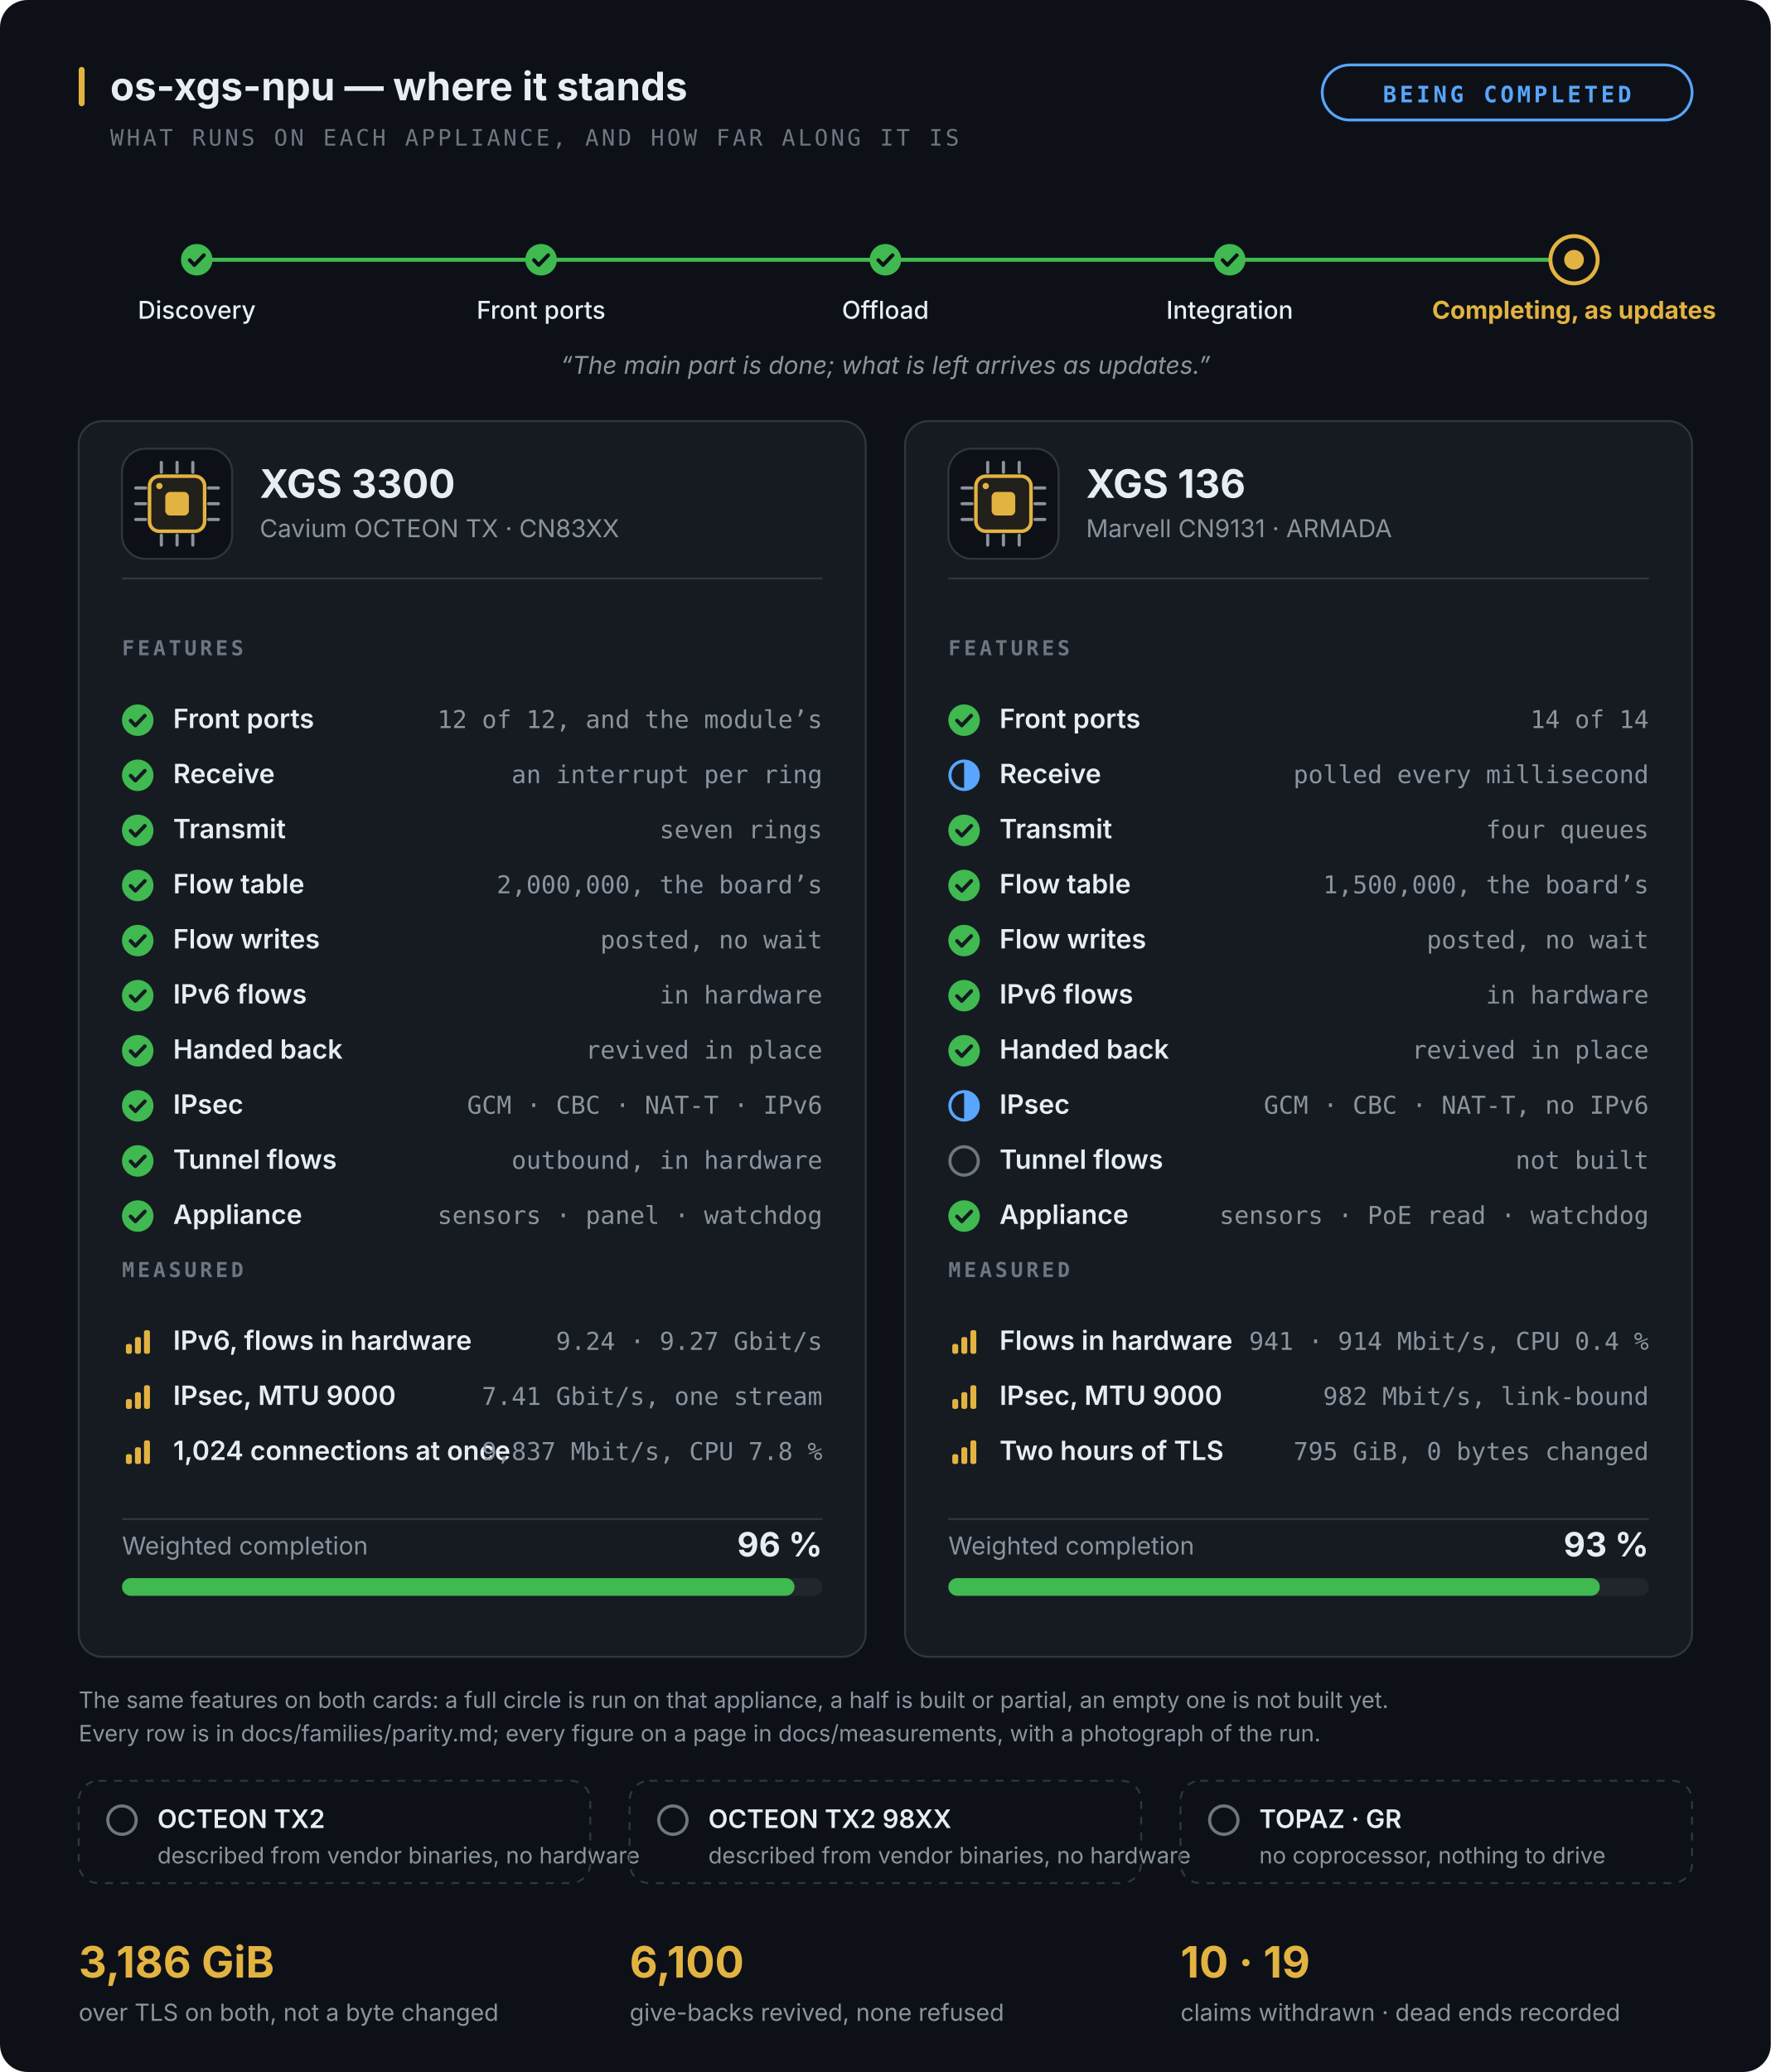
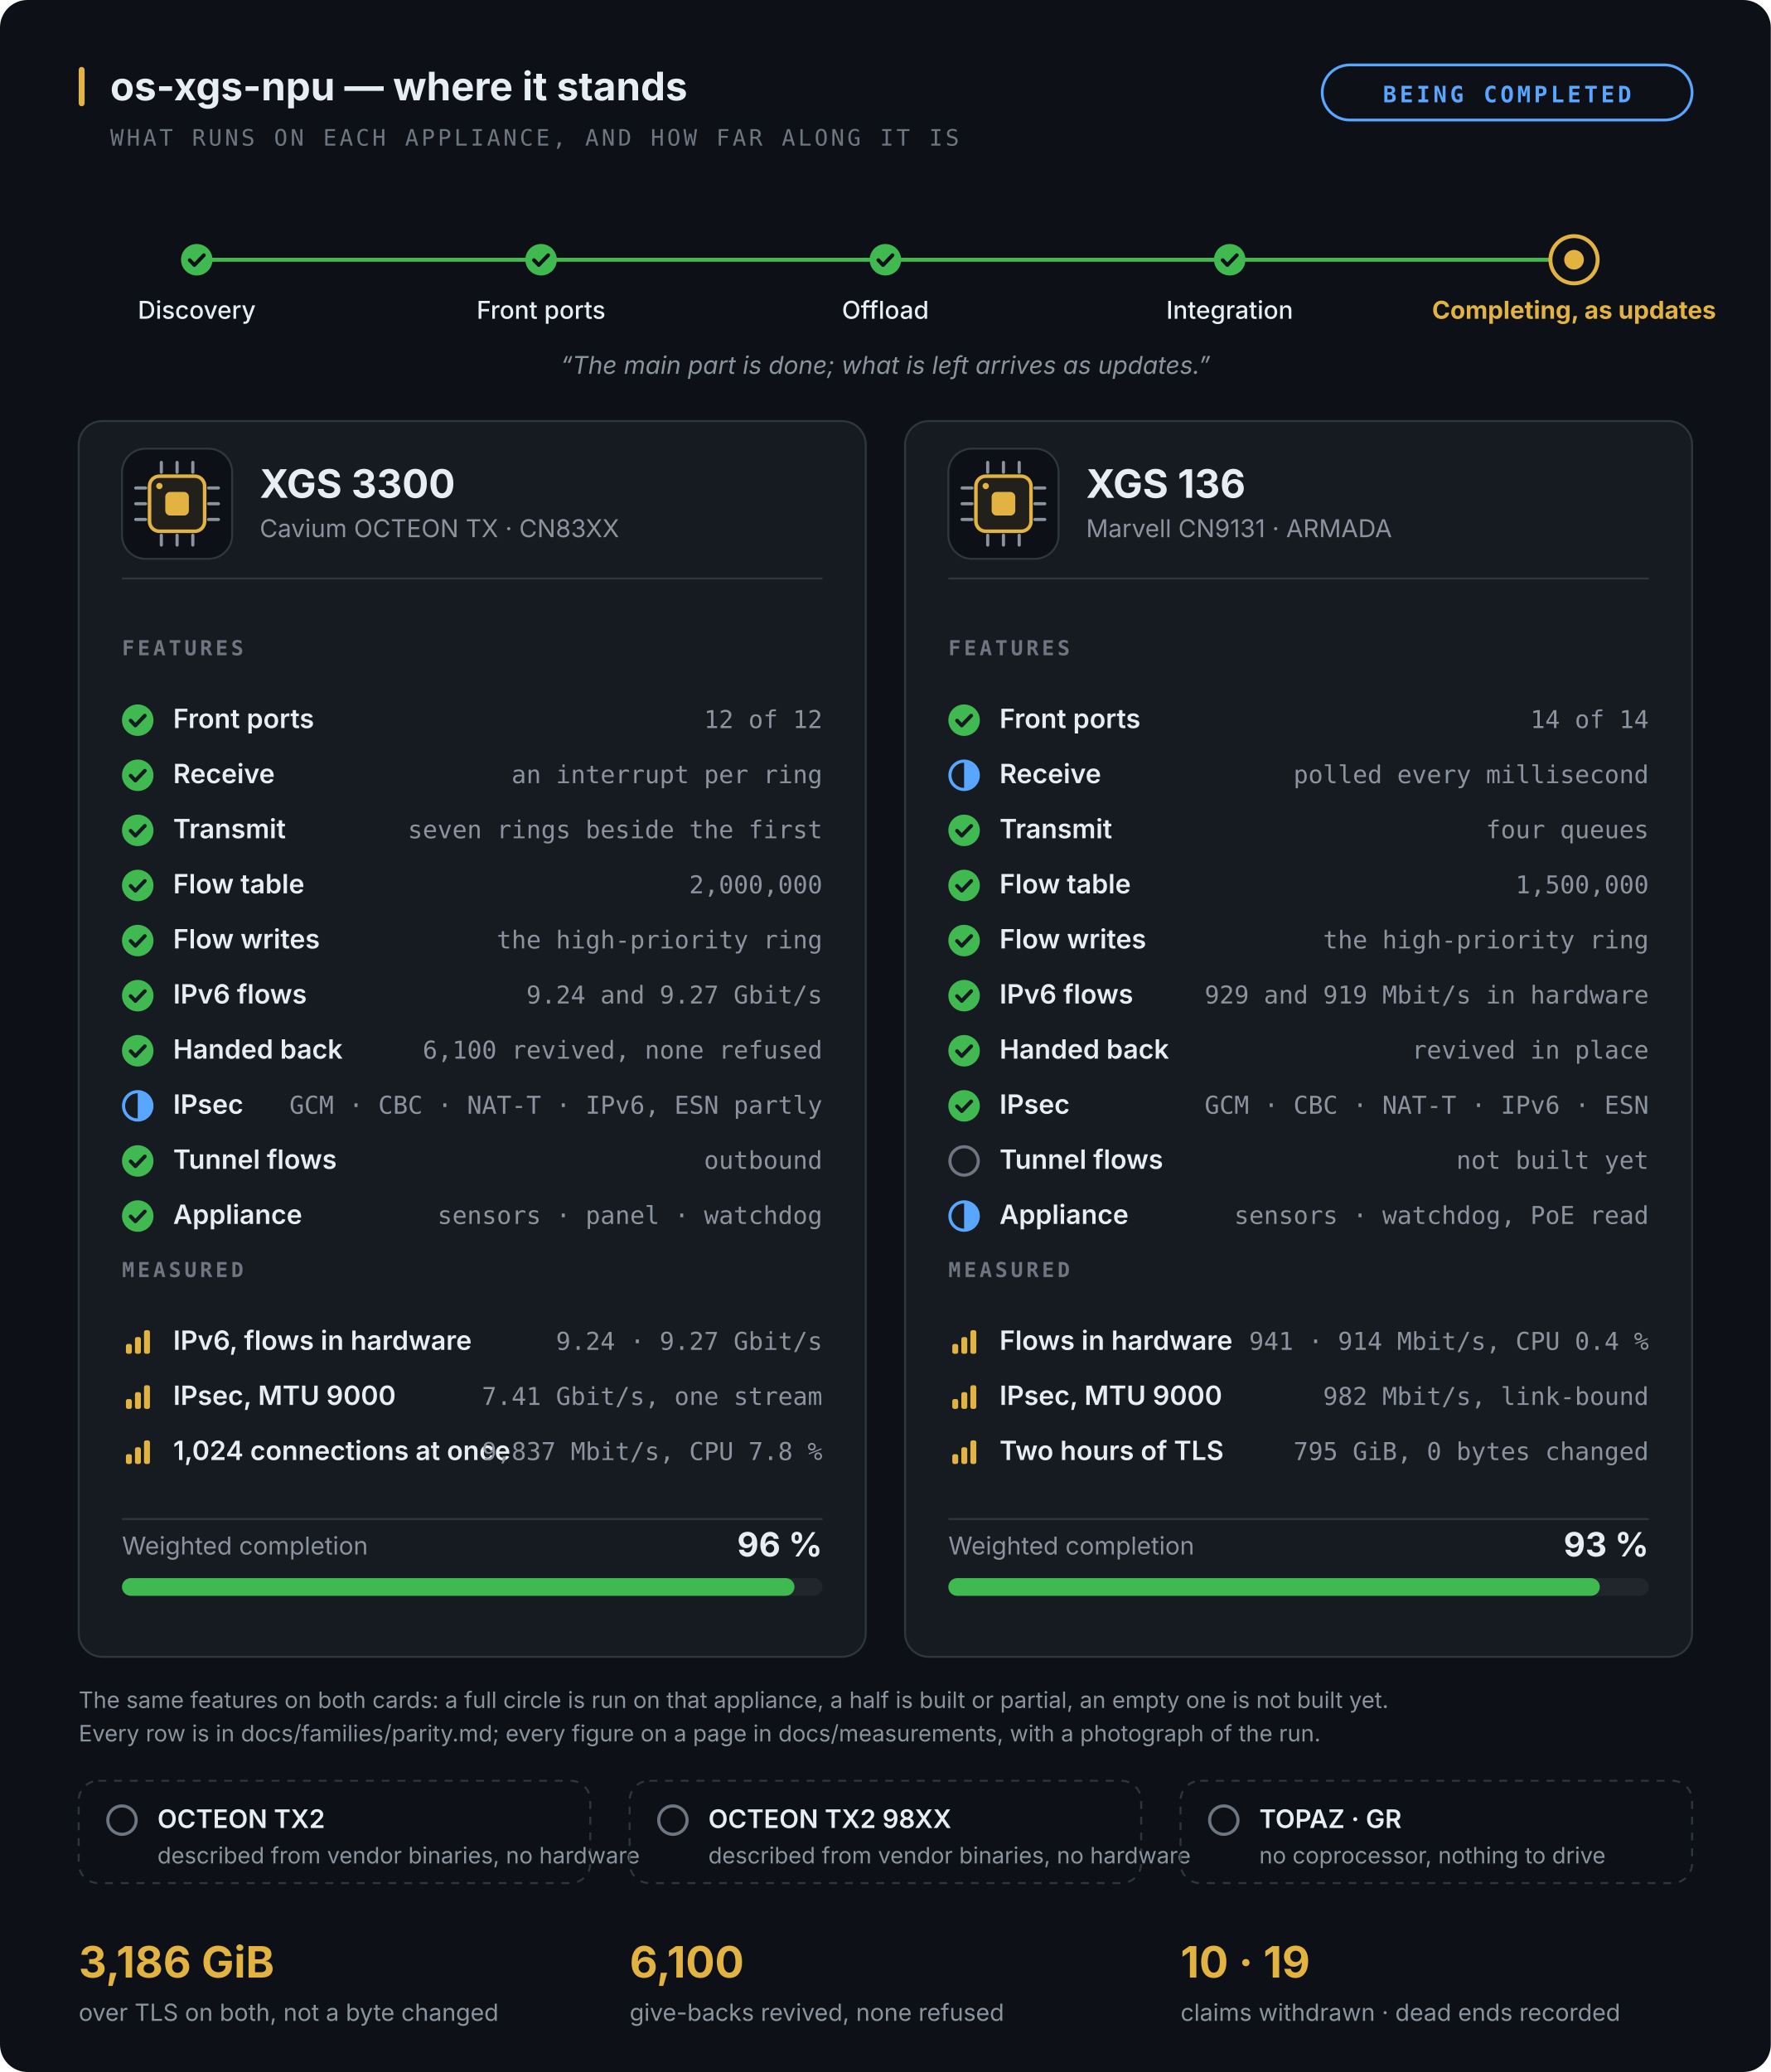
- <svg xmlns="http://www.w3.org/2000/svg" viewBox="0 0 900 1053" width="900" height="1053" role="img" aria-label="os-xgs-npu status. Stage: discovery, front ports, offload and integration done, the work-in-progress notice lifted; what is left being completed as updates. XGS 3300, Cavium OCTEON TX and CN83XX: Front ports: 12 of 12, and the module's; Receive: an interrupt per ring; Transmit: seven rings; Flow table: 2,000,000, the board's; Flow writes: posted, no wait; IPv6 flows: in hardware; Handed back: revived in place; IPsec: GCM and CBC and NAT-T and IPv6; Tunnel flows: outbound, in hardware; Appliance: sensors and panel and watchdog; IPv6, flows in hardware: 9.24 and 9.27 Gbit/s; IPsec, MTU 9000: 7.41 Gbit/s, one stream; 1,024 connections at once: 9,837 Mbit/s, CPU 7.8 %; weighted completion 96 per cent. XGS 136, Marvell CN9131 and ARMADA: Front ports: 14 of 14; Receive: polled every millisecond; Transmit: four queues; Flow table: 1,500,000, the board's; Flow writes: posted, no wait; IPv6 flows: in hardware; Handed back: revived in place; IPsec: GCM and CBC and NAT-T, no IPv6; Tunnel flows: not built; Appliance: sensors and PoE read and watchdog; Flows in hardware: 941 and 914 Mbit/s, CPU 0.4 %; IPsec, MTU 9000: 982 Mbit/s, link-bound; Two hours of TLS: 795 GiB, 0 bytes changed; weighted completion 93 per cent. OCTEON TX2 and TX2 98XX described only; TOPAZ and GR have no coprocessor. 3,186 GiB over TLS on both, not a byte changed; 6,100 give-backs revived, none refused; 10 and 19 claims withdrawn and dead ends recorded.">
+ <svg xmlns="http://www.w3.org/2000/svg" viewBox="0 0 900 1053" width="900" height="1053" role="img" aria-label="os-xgs-npu status. Stage: discovery, front ports, offload and integration done, the work-in-progress notice lifted; what is left being completed as updates. XGS 3300, Cavium OCTEON TX and CN83XX: Front ports: 12 of 12; Receive: an interrupt per ring; Transmit: seven rings beside the first; Flow table: 2,000,000; Flow writes: the high-priority ring; IPv6 flows: 9.24 and 9.27 Gbit/s; Handed back: 6,100 revived, none refused; IPsec: GCM and CBC and NAT-T and IPv6, ESN partly; Tunnel flows: outbound; Appliance: sensors and panel and watchdog; IPv6, flows in hardware: 9.24 and 9.27 Gbit/s; IPsec, MTU 9000: 7.41 Gbit/s, one stream; 1,024 connections at once: 9,837 Mbit/s, CPU 7.8 %; weighted completion 96 per cent. XGS 136, Marvell CN9131 and ARMADA: Front ports: 14 of 14; Receive: polled every millisecond; Transmit: four queues; Flow table: 1,500,000; Flow writes: the high-priority ring; IPv6 flows: 929 and 919 Mbit/s in hardware; Handed back: revived in place; IPsec: GCM and CBC and NAT-T and IPv6 and ESN; Tunnel flows: not built yet; Appliance: sensors and watchdog, PoE read; Flows in hardware: 941 and 914 Mbit/s, CPU 0.4 %; IPsec, MTU 9000: 982 Mbit/s, link-bound; Two hours of TLS: 795 GiB, 0 bytes changed; weighted completion 93 per cent. OCTEON TX2 and TX2 98XX described only; TOPAZ and GR have no coprocessor. 3,186 GiB over TLS on both, not a byte changed; 6,100 give-backs revived, none refused; 10 and 19 claims withdrawn and dead ends recorded.">
  <rect width="900" height="1053" rx="14" fill="#0D1117" />
  <rect x="40" y="34" width="3" height="20" rx="1.5" fill="#E3B341" />
  <text x="56" y="51" font-family="ui-sans-serif,-apple-system,Segoe UI,Inter,Helvetica,Arial,sans-serif" font-size="20" font-weight="700" fill="#E6EDF3" text-anchor="start">os-xgs-npu — where it stands</text>
  <text x="56" y="74" font-family="ui-monospace,SFMono-Regular,Menlo,Consolas,monospace" font-size="11.5" font-weight="400" fill="#6E7681" text-anchor="start" letter-spacing="1.4">WHAT RUNS ON EACH APPLIANCE, AND HOW FAR ALONG IT IS</text>
  <rect x="672" y="33" width="188" height="28" rx="14" fill="none" stroke="#58A6FF" stroke-width="1.4" />
  <text x="766" y="52" font-family="ui-monospace,SFMono-Regular,Menlo,Consolas,monospace" font-size="11.5" font-weight="700" fill="#58A6FF" text-anchor="middle" letter-spacing="1.6">BEING COMPLETED</text>
  <line x1="100" y1="132" x2="800" y2="132" stroke="#30363D" stroke-width="2" />
  <line x1="100" y1="132" x2="800" y2="132" stroke="#3FB950" stroke-width="2" />
  <circle cx="100" cy="132" r="8" fill="#3FB950" />
  <path d="M96.4 132.2 l2.4 2.5 l4.8 -5" fill="none" stroke="#0D1117" stroke-width="1.9" stroke-linecap="round" stroke-linejoin="round" />
  <text x="100" y="162" font-family="ui-sans-serif,-apple-system,Segoe UI,Inter,Helvetica,Arial,sans-serif" font-size="12.5" font-weight="500" fill="#E6EDF3" text-anchor="middle">Discovery</text>
  <circle cx="275" cy="132" r="8" fill="#3FB950" />
  <path d="M271.4 132.2 l2.4 2.5 l4.8 -5" fill="none" stroke="#0D1117" stroke-width="1.9" stroke-linecap="round" stroke-linejoin="round" />
  <text x="275" y="162" font-family="ui-sans-serif,-apple-system,Segoe UI,Inter,Helvetica,Arial,sans-serif" font-size="12.5" font-weight="500" fill="#E6EDF3" text-anchor="middle">Front ports</text>
  <circle cx="450" cy="132" r="8" fill="#3FB950" />
  <path d="M446.4 132.2 l2.4 2.5 l4.8 -5" fill="none" stroke="#0D1117" stroke-width="1.9" stroke-linecap="round" stroke-linejoin="round" />
  <text x="450" y="162" font-family="ui-sans-serif,-apple-system,Segoe UI,Inter,Helvetica,Arial,sans-serif" font-size="12.5" font-weight="500" fill="#E6EDF3" text-anchor="middle">Offload</text>
  <circle cx="625" cy="132" r="8" fill="#3FB950" />
  <path d="M621.4 132.2 l2.4 2.5 l4.8 -5" fill="none" stroke="#0D1117" stroke-width="1.9" stroke-linecap="round" stroke-linejoin="round" />
  <text x="625" y="162" font-family="ui-sans-serif,-apple-system,Segoe UI,Inter,Helvetica,Arial,sans-serif" font-size="12.5" font-weight="500" fill="#E6EDF3" text-anchor="middle">Integration</text>
  <circle cx="800" cy="132" r="12" fill="#0D1117" stroke="#E3B341" stroke-width="2" />
  <circle cx="800" cy="132" r="5" fill="#E3B341" />
  <text x="800" y="162" font-family="ui-sans-serif,-apple-system,Segoe UI,Inter,Helvetica,Arial,sans-serif" font-size="12.5" font-weight="700" fill="#E3B341" text-anchor="middle">Completing, as updates</text>
  <text x="450.0" y="190" font-family="ui-sans-serif,-apple-system,Segoe UI,Inter,Helvetica,Arial,sans-serif" font-size="12.5" font-weight="400" fill="#8B949E" text-anchor="middle" font-style="italic">“The main part is done; what is left arrives as updates.”</text>
  <rect x="40" y="214" width="400" height="628" rx="12" fill="#161B22" stroke="#30363D" />
  <rect x="62" y="228" width="56" height="56" rx="12" fill="#0D1117" stroke="#30363D" />
  <path d="M82.0 240.0 v-5 M82.0 272.0 v5 M74.0 248.0 h-5 M106.0 248.0 h5" stroke="#8B949E" stroke-width="1.6" stroke-linecap="round" fill="none" />
  <path d="M90.0 240.0 v-5 M90.0 272.0 v5 M74.0 256.0 h-5 M106.0 256.0 h5" stroke="#8B949E" stroke-width="1.6" stroke-linecap="round" fill="none" />
  <path d="M98.0 240.0 v-5 M98.0 272.0 v5 M74.0 264.0 h-5 M106.0 264.0 h5" stroke="#8B949E" stroke-width="1.6" stroke-linecap="round" fill="none" />
  <rect x="76.0" y="242.0" width="28" height="28" rx="5" fill="#E3B341" fill-opacity="0.10" stroke="#E3B341" stroke-width="1.8" />
  <rect x="84.0" y="250.0" width="12" height="12" rx="2.5" fill="#E3B341" />
  <circle cx="81.0" cy="247.0" r="1.6" fill="#E3B341" />
  <text x="132" y="253" font-family="ui-sans-serif,-apple-system,Segoe UI,Inter,Helvetica,Arial,sans-serif" font-size="20" font-weight="700" fill="#E6EDF3" text-anchor="start">XGS 3300</text>
  <text x="132" y="273" font-family="ui-sans-serif,-apple-system,Segoe UI,Inter,Helvetica,Arial,sans-serif" font-size="12.5" font-weight="400" fill="#8B949E" text-anchor="start">Cavium OCTEON TX · CN83XX</text>
  <line x1="62" y1="294" x2="418" y2="294" stroke="#30363D" />
  <text x="62" y="333" font-family="ui-monospace,SFMono-Regular,Menlo,Consolas,monospace" font-size="10.5" font-weight="700" fill="#6E7681" text-anchor="start" letter-spacing="1.6">FEATURES</text>
  <circle cx="70" cy="366" r="8" fill="#3FB950" />
  <path d="M66.4 366.2 l2.4 2.5 l4.8 -5" fill="none" stroke="#161B22" stroke-width="1.9" stroke-linecap="round" stroke-linejoin="round" />
  <text x="88" y="370" font-family="ui-sans-serif,-apple-system,Segoe UI,Inter,Helvetica,Arial,sans-serif" font-size="13.5" font-weight="600" fill="#E6EDF3" text-anchor="start">Front ports</text>
-   <text x="418" y="370" font-family="ui-monospace,SFMono-Regular,Menlo,Consolas,monospace" font-size="12.5" font-weight="400" fill="#8B949E" text-anchor="end">12 of 12, and the module’s</text>
+   <text x="418" y="370" font-family="ui-monospace,SFMono-Regular,Menlo,Consolas,monospace" font-size="12.5" font-weight="400" fill="#8B949E" text-anchor="end">12 of 12</text>
  <circle cx="70" cy="394" r="8" fill="#3FB950" />
  <path d="M66.4 394.2 l2.4 2.5 l4.8 -5" fill="none" stroke="#161B22" stroke-width="1.9" stroke-linecap="round" stroke-linejoin="round" />
  <text x="88" y="398" font-family="ui-sans-serif,-apple-system,Segoe UI,Inter,Helvetica,Arial,sans-serif" font-size="13.5" font-weight="600" fill="#E6EDF3" text-anchor="start">Receive</text>
  <text x="418" y="398" font-family="ui-monospace,SFMono-Regular,Menlo,Consolas,monospace" font-size="12.5" font-weight="400" fill="#8B949E" text-anchor="end">an interrupt per ring</text>
  <circle cx="70" cy="422" r="8" fill="#3FB950" />
  <path d="M66.4 422.2 l2.4 2.5 l4.8 -5" fill="none" stroke="#161B22" stroke-width="1.9" stroke-linecap="round" stroke-linejoin="round" />
  <text x="88" y="426" font-family="ui-sans-serif,-apple-system,Segoe UI,Inter,Helvetica,Arial,sans-serif" font-size="13.5" font-weight="600" fill="#E6EDF3" text-anchor="start">Transmit</text>
-   <text x="418" y="426" font-family="ui-monospace,SFMono-Regular,Menlo,Consolas,monospace" font-size="12.5" font-weight="400" fill="#8B949E" text-anchor="end">seven rings</text>
+   <text x="418" y="426" font-family="ui-monospace,SFMono-Regular,Menlo,Consolas,monospace" font-size="12.5" font-weight="400" fill="#8B949E" text-anchor="end">seven rings beside the first</text>
  <circle cx="70" cy="450" r="8" fill="#3FB950" />
  <path d="M66.4 450.2 l2.4 2.5 l4.8 -5" fill="none" stroke="#161B22" stroke-width="1.9" stroke-linecap="round" stroke-linejoin="round" />
  <text x="88" y="454" font-family="ui-sans-serif,-apple-system,Segoe UI,Inter,Helvetica,Arial,sans-serif" font-size="13.5" font-weight="600" fill="#E6EDF3" text-anchor="start">Flow table</text>
-   <text x="418" y="454" font-family="ui-monospace,SFMono-Regular,Menlo,Consolas,monospace" font-size="12.5" font-weight="400" fill="#8B949E" text-anchor="end">2,000,000, the board’s</text>
+   <text x="418" y="454" font-family="ui-monospace,SFMono-Regular,Menlo,Consolas,monospace" font-size="12.5" font-weight="400" fill="#8B949E" text-anchor="end">2,000,000</text>
  <circle cx="70" cy="478" r="8" fill="#3FB950" />
  <path d="M66.4 478.2 l2.4 2.5 l4.8 -5" fill="none" stroke="#161B22" stroke-width="1.9" stroke-linecap="round" stroke-linejoin="round" />
  <text x="88" y="482" font-family="ui-sans-serif,-apple-system,Segoe UI,Inter,Helvetica,Arial,sans-serif" font-size="13.5" font-weight="600" fill="#E6EDF3" text-anchor="start">Flow writes</text>
-   <text x="418" y="482" font-family="ui-monospace,SFMono-Regular,Menlo,Consolas,monospace" font-size="12.5" font-weight="400" fill="#8B949E" text-anchor="end">posted, no wait</text>
+   <text x="418" y="482" font-family="ui-monospace,SFMono-Regular,Menlo,Consolas,monospace" font-size="12.5" font-weight="400" fill="#8B949E" text-anchor="end">the high-priority ring</text>
  <circle cx="70" cy="506" r="8" fill="#3FB950" />
  <path d="M66.4 506.2 l2.4 2.5 l4.8 -5" fill="none" stroke="#161B22" stroke-width="1.9" stroke-linecap="round" stroke-linejoin="round" />
  <text x="88" y="510" font-family="ui-sans-serif,-apple-system,Segoe UI,Inter,Helvetica,Arial,sans-serif" font-size="13.5" font-weight="600" fill="#E6EDF3" text-anchor="start">IPv6 flows</text>
-   <text x="418" y="510" font-family="ui-monospace,SFMono-Regular,Menlo,Consolas,monospace" font-size="12.5" font-weight="400" fill="#8B949E" text-anchor="end">in hardware</text>
+   <text x="418" y="510" font-family="ui-monospace,SFMono-Regular,Menlo,Consolas,monospace" font-size="12.5" font-weight="400" fill="#8B949E" text-anchor="end">9.24 and 9.27 Gbit/s</text>
  <circle cx="70" cy="534" r="8" fill="#3FB950" />
  <path d="M66.4 534.2 l2.4 2.5 l4.8 -5" fill="none" stroke="#161B22" stroke-width="1.9" stroke-linecap="round" stroke-linejoin="round" />
  <text x="88" y="538" font-family="ui-sans-serif,-apple-system,Segoe UI,Inter,Helvetica,Arial,sans-serif" font-size="13.5" font-weight="600" fill="#E6EDF3" text-anchor="start">Handed back</text>
-   <text x="418" y="538" font-family="ui-monospace,SFMono-Regular,Menlo,Consolas,monospace" font-size="12.5" font-weight="400" fill="#8B949E" text-anchor="end">revived in place</text>
-   <circle cx="70" cy="562" r="8" fill="#3FB950" />
-   <path d="M66.4 562.2 l2.4 2.5 l4.8 -5" fill="none" stroke="#161B22" stroke-width="1.9" stroke-linecap="round" stroke-linejoin="round" />
+   <text x="418" y="538" font-family="ui-monospace,SFMono-Regular,Menlo,Consolas,monospace" font-size="12.5" font-weight="400" fill="#8B949E" text-anchor="end">6,100 revived, none refused</text>
+   <circle cx="70" cy="562" r="7.2" fill="none" stroke="#58A6FF" stroke-width="1.6" />
+   <path d="M70 554.8 A7.2 7.2 0 0 1 70 569.2 Z" fill="#58A6FF" />
  <text x="88" y="566" font-family="ui-sans-serif,-apple-system,Segoe UI,Inter,Helvetica,Arial,sans-serif" font-size="13.5" font-weight="600" fill="#E6EDF3" text-anchor="start">IPsec</text>
-   <text x="418" y="566" font-family="ui-monospace,SFMono-Regular,Menlo,Consolas,monospace" font-size="12.5" font-weight="400" fill="#8B949E" text-anchor="end">GCM · CBC · NAT-T · IPv6</text>
+   <text x="418" y="566" font-family="ui-monospace,SFMono-Regular,Menlo,Consolas,monospace" font-size="12.5" font-weight="400" fill="#8B949E" text-anchor="end">GCM · CBC · NAT-T · IPv6, ESN partly</text>
  <circle cx="70" cy="590" r="8" fill="#3FB950" />
  <path d="M66.4 590.2 l2.4 2.5 l4.8 -5" fill="none" stroke="#161B22" stroke-width="1.9" stroke-linecap="round" stroke-linejoin="round" />
  <text x="88" y="594" font-family="ui-sans-serif,-apple-system,Segoe UI,Inter,Helvetica,Arial,sans-serif" font-size="13.5" font-weight="600" fill="#E6EDF3" text-anchor="start">Tunnel flows</text>
-   <text x="418" y="594" font-family="ui-monospace,SFMono-Regular,Menlo,Consolas,monospace" font-size="12.5" font-weight="400" fill="#8B949E" text-anchor="end">outbound, in hardware</text>
+   <text x="418" y="594" font-family="ui-monospace,SFMono-Regular,Menlo,Consolas,monospace" font-size="12.5" font-weight="400" fill="#8B949E" text-anchor="end">outbound</text>
  <circle cx="70" cy="618" r="8" fill="#3FB950" />
  <path d="M66.4 618.2 l2.4 2.5 l4.8 -5" fill="none" stroke="#161B22" stroke-width="1.9" stroke-linecap="round" stroke-linejoin="round" />
  <text x="88" y="622" font-family="ui-sans-serif,-apple-system,Segoe UI,Inter,Helvetica,Arial,sans-serif" font-size="13.5" font-weight="600" fill="#E6EDF3" text-anchor="start">Appliance</text>
  <text x="418" y="622" font-family="ui-monospace,SFMono-Regular,Menlo,Consolas,monospace" font-size="12.5" font-weight="400" fill="#8B949E" text-anchor="end">sensors · panel · watchdog</text>
  <text x="62" y="649" font-family="ui-monospace,SFMono-Regular,Menlo,Consolas,monospace" font-size="10.5" font-weight="700" fill="#6E7681" text-anchor="start" letter-spacing="1.6">MEASURED</text>
  <rect x="64.0" y="683" width="3" height="5" rx="1" fill="#E3B341" />
  <rect x="68.6" y="679.5" width="3" height="8.5" rx="1" fill="#E3B341" />
  <rect x="73.2" y="676" width="3" height="12" rx="1" fill="#E3B341" />
  <text x="88" y="686" font-family="ui-sans-serif,-apple-system,Segoe UI,Inter,Helvetica,Arial,sans-serif" font-size="13.5" font-weight="600" fill="#E6EDF3" text-anchor="start">IPv6, flows in hardware</text>
  <text x="418" y="686" font-family="ui-monospace,SFMono-Regular,Menlo,Consolas,monospace" font-size="12.5" font-weight="400" fill="#8B949E" text-anchor="end">9.24 · 9.27 Gbit/s</text>
  <rect x="64.0" y="711" width="3" height="5" rx="1" fill="#E3B341" />
  <rect x="68.6" y="707.5" width="3" height="8.5" rx="1" fill="#E3B341" />
  <rect x="73.2" y="704" width="3" height="12" rx="1" fill="#E3B341" />
  <text x="88" y="714" font-family="ui-sans-serif,-apple-system,Segoe UI,Inter,Helvetica,Arial,sans-serif" font-size="13.5" font-weight="600" fill="#E6EDF3" text-anchor="start">IPsec, MTU 9000</text>
  <text x="418" y="714" font-family="ui-monospace,SFMono-Regular,Menlo,Consolas,monospace" font-size="12.5" font-weight="400" fill="#8B949E" text-anchor="end">7.41 Gbit/s, one stream</text>
  <rect x="64.0" y="739" width="3" height="5" rx="1" fill="#E3B341" />
  <rect x="68.6" y="735.5" width="3" height="8.5" rx="1" fill="#E3B341" />
  <rect x="73.2" y="732" width="3" height="12" rx="1" fill="#E3B341" />
  <text x="88" y="742" font-family="ui-sans-serif,-apple-system,Segoe UI,Inter,Helvetica,Arial,sans-serif" font-size="13.5" font-weight="600" fill="#E6EDF3" text-anchor="start">1,024 connections at once</text>
  <text x="418" y="742" font-family="ui-monospace,SFMono-Regular,Menlo,Consolas,monospace" font-size="12.5" font-weight="400" fill="#8B949E" text-anchor="end">9,837 Mbit/s, CPU 7.8 %</text>
  <line x1="62" y1="772" x2="418" y2="772" stroke="#30363D" />
  <text x="62" y="790" font-family="ui-sans-serif,-apple-system,Segoe UI,Inter,Helvetica,Arial,sans-serif" font-size="12.5" font-weight="400" fill="#8B949E" text-anchor="start">Weighted completion</text>
  <text x="418" y="791" font-family="ui-sans-serif,-apple-system,Segoe UI,Inter,Helvetica,Arial,sans-serif" font-size="17" font-weight="700" fill="#E6EDF3" text-anchor="end">96 %</text>
  <rect x="62" y="802" width="356" height="9" rx="4.5" fill="#21262D" />
  <rect x="62" y="802" width="341.8" height="9" rx="4.5" fill="#3FB950" />
  <rect x="460" y="214" width="400" height="628" rx="12" fill="#161B22" stroke="#30363D" />
  <rect x="482" y="228" width="56" height="56" rx="12" fill="#0D1117" stroke="#30363D" />
  <path d="M502.0 240.0 v-5 M502.0 272.0 v5 M494.0 248.0 h-5 M526.0 248.0 h5" stroke="#8B949E" stroke-width="1.6" stroke-linecap="round" fill="none" />
  <path d="M510.0 240.0 v-5 M510.0 272.0 v5 M494.0 256.0 h-5 M526.0 256.0 h5" stroke="#8B949E" stroke-width="1.6" stroke-linecap="round" fill="none" />
  <path d="M518.0 240.0 v-5 M518.0 272.0 v5 M494.0 264.0 h-5 M526.0 264.0 h5" stroke="#8B949E" stroke-width="1.6" stroke-linecap="round" fill="none" />
  <rect x="496.0" y="242.0" width="28" height="28" rx="5" fill="#E3B341" fill-opacity="0.10" stroke="#E3B341" stroke-width="1.8" />
  <rect x="504.0" y="250.0" width="12" height="12" rx="2.5" fill="#E3B341" />
  <circle cx="501.0" cy="247.0" r="1.6" fill="#E3B341" />
  <text x="552" y="253" font-family="ui-sans-serif,-apple-system,Segoe UI,Inter,Helvetica,Arial,sans-serif" font-size="20" font-weight="700" fill="#E6EDF3" text-anchor="start">XGS 136</text>
  <text x="552" y="273" font-family="ui-sans-serif,-apple-system,Segoe UI,Inter,Helvetica,Arial,sans-serif" font-size="12.5" font-weight="400" fill="#8B949E" text-anchor="start">Marvell CN9131 · ARMADA</text>
  <line x1="482" y1="294" x2="838" y2="294" stroke="#30363D" />
  <text x="482" y="333" font-family="ui-monospace,SFMono-Regular,Menlo,Consolas,monospace" font-size="10.5" font-weight="700" fill="#6E7681" text-anchor="start" letter-spacing="1.6">FEATURES</text>
  <circle cx="490" cy="366" r="8" fill="#3FB950" />
  <path d="M486.4 366.2 l2.4 2.5 l4.8 -5" fill="none" stroke="#161B22" stroke-width="1.9" stroke-linecap="round" stroke-linejoin="round" />
  <text x="508" y="370" font-family="ui-sans-serif,-apple-system,Segoe UI,Inter,Helvetica,Arial,sans-serif" font-size="13.5" font-weight="600" fill="#E6EDF3" text-anchor="start">Front ports</text>
  <text x="838" y="370" font-family="ui-monospace,SFMono-Regular,Menlo,Consolas,monospace" font-size="12.5" font-weight="400" fill="#8B949E" text-anchor="end">14 of 14</text>
  <circle cx="490" cy="394" r="7.2" fill="none" stroke="#58A6FF" stroke-width="1.6" />
  <path d="M490 386.8 A7.2 7.2 0 0 1 490 401.2 Z" fill="#58A6FF" />
  <text x="508" y="398" font-family="ui-sans-serif,-apple-system,Segoe UI,Inter,Helvetica,Arial,sans-serif" font-size="13.5" font-weight="600" fill="#E6EDF3" text-anchor="start">Receive</text>
  <text x="838" y="398" font-family="ui-monospace,SFMono-Regular,Menlo,Consolas,monospace" font-size="12.5" font-weight="400" fill="#8B949E" text-anchor="end">polled every millisecond</text>
  <circle cx="490" cy="422" r="8" fill="#3FB950" />
  <path d="M486.4 422.2 l2.4 2.5 l4.8 -5" fill="none" stroke="#161B22" stroke-width="1.9" stroke-linecap="round" stroke-linejoin="round" />
  <text x="508" y="426" font-family="ui-sans-serif,-apple-system,Segoe UI,Inter,Helvetica,Arial,sans-serif" font-size="13.5" font-weight="600" fill="#E6EDF3" text-anchor="start">Transmit</text>
  <text x="838" y="426" font-family="ui-monospace,SFMono-Regular,Menlo,Consolas,monospace" font-size="12.5" font-weight="400" fill="#8B949E" text-anchor="end">four queues</text>
  <circle cx="490" cy="450" r="8" fill="#3FB950" />
  <path d="M486.4 450.2 l2.4 2.5 l4.8 -5" fill="none" stroke="#161B22" stroke-width="1.9" stroke-linecap="round" stroke-linejoin="round" />
  <text x="508" y="454" font-family="ui-sans-serif,-apple-system,Segoe UI,Inter,Helvetica,Arial,sans-serif" font-size="13.5" font-weight="600" fill="#E6EDF3" text-anchor="start">Flow table</text>
-   <text x="838" y="454" font-family="ui-monospace,SFMono-Regular,Menlo,Consolas,monospace" font-size="12.5" font-weight="400" fill="#8B949E" text-anchor="end">1,500,000, the board’s</text>
+   <text x="838" y="454" font-family="ui-monospace,SFMono-Regular,Menlo,Consolas,monospace" font-size="12.5" font-weight="400" fill="#8B949E" text-anchor="end">1,500,000</text>
  <circle cx="490" cy="478" r="8" fill="#3FB950" />
  <path d="M486.4 478.2 l2.4 2.5 l4.8 -5" fill="none" stroke="#161B22" stroke-width="1.9" stroke-linecap="round" stroke-linejoin="round" />
  <text x="508" y="482" font-family="ui-sans-serif,-apple-system,Segoe UI,Inter,Helvetica,Arial,sans-serif" font-size="13.5" font-weight="600" fill="#E6EDF3" text-anchor="start">Flow writes</text>
-   <text x="838" y="482" font-family="ui-monospace,SFMono-Regular,Menlo,Consolas,monospace" font-size="12.5" font-weight="400" fill="#8B949E" text-anchor="end">posted, no wait</text>
+   <text x="838" y="482" font-family="ui-monospace,SFMono-Regular,Menlo,Consolas,monospace" font-size="12.5" font-weight="400" fill="#8B949E" text-anchor="end">the high-priority ring</text>
  <circle cx="490" cy="506" r="8" fill="#3FB950" />
  <path d="M486.4 506.2 l2.4 2.5 l4.8 -5" fill="none" stroke="#161B22" stroke-width="1.9" stroke-linecap="round" stroke-linejoin="round" />
  <text x="508" y="510" font-family="ui-sans-serif,-apple-system,Segoe UI,Inter,Helvetica,Arial,sans-serif" font-size="13.5" font-weight="600" fill="#E6EDF3" text-anchor="start">IPv6 flows</text>
-   <text x="838" y="510" font-family="ui-monospace,SFMono-Regular,Menlo,Consolas,monospace" font-size="12.5" font-weight="400" fill="#8B949E" text-anchor="end">in hardware</text>
+   <text x="838" y="510" font-family="ui-monospace,SFMono-Regular,Menlo,Consolas,monospace" font-size="12.5" font-weight="400" fill="#8B949E" text-anchor="end">929 and 919 Mbit/s in hardware</text>
  <circle cx="490" cy="534" r="8" fill="#3FB950" />
  <path d="M486.4 534.2 l2.4 2.5 l4.8 -5" fill="none" stroke="#161B22" stroke-width="1.9" stroke-linecap="round" stroke-linejoin="round" />
  <text x="508" y="538" font-family="ui-sans-serif,-apple-system,Segoe UI,Inter,Helvetica,Arial,sans-serif" font-size="13.5" font-weight="600" fill="#E6EDF3" text-anchor="start">Handed back</text>
  <text x="838" y="538" font-family="ui-monospace,SFMono-Regular,Menlo,Consolas,monospace" font-size="12.5" font-weight="400" fill="#8B949E" text-anchor="end">revived in place</text>
-   <circle cx="490" cy="562" r="7.2" fill="none" stroke="#58A6FF" stroke-width="1.6" />
-   <path d="M490 554.8 A7.2 7.2 0 0 1 490 569.2 Z" fill="#58A6FF" />
+   <circle cx="490" cy="562" r="8" fill="#3FB950" />
+   <path d="M486.4 562.2 l2.4 2.5 l4.8 -5" fill="none" stroke="#161B22" stroke-width="1.9" stroke-linecap="round" stroke-linejoin="round" />
  <text x="508" y="566" font-family="ui-sans-serif,-apple-system,Segoe UI,Inter,Helvetica,Arial,sans-serif" font-size="13.5" font-weight="600" fill="#E6EDF3" text-anchor="start">IPsec</text>
-   <text x="838" y="566" font-family="ui-monospace,SFMono-Regular,Menlo,Consolas,monospace" font-size="12.5" font-weight="400" fill="#8B949E" text-anchor="end">GCM · CBC · NAT-T, no IPv6</text>
+   <text x="838" y="566" font-family="ui-monospace,SFMono-Regular,Menlo,Consolas,monospace" font-size="12.5" font-weight="400" fill="#8B949E" text-anchor="end">GCM · CBC · NAT-T · IPv6 · ESN</text>
  <circle cx="490" cy="590" r="7.2" fill="none" stroke="#6E7681" stroke-width="1.6" />
  <text x="508" y="594" font-family="ui-sans-serif,-apple-system,Segoe UI,Inter,Helvetica,Arial,sans-serif" font-size="13.5" font-weight="600" fill="#E6EDF3" text-anchor="start">Tunnel flows</text>
-   <text x="838" y="594" font-family="ui-monospace,SFMono-Regular,Menlo,Consolas,monospace" font-size="12.5" font-weight="400" fill="#8B949E" text-anchor="end">not built</text>
-   <circle cx="490" cy="618" r="8" fill="#3FB950" />
-   <path d="M486.4 618.2 l2.4 2.5 l4.8 -5" fill="none" stroke="#161B22" stroke-width="1.9" stroke-linecap="round" stroke-linejoin="round" />
+   <text x="838" y="594" font-family="ui-monospace,SFMono-Regular,Menlo,Consolas,monospace" font-size="12.5" font-weight="400" fill="#8B949E" text-anchor="end">not built yet</text>
+   <circle cx="490" cy="618" r="7.2" fill="none" stroke="#58A6FF" stroke-width="1.6" />
+   <path d="M490 610.8 A7.2 7.2 0 0 1 490 625.2 Z" fill="#58A6FF" />
  <text x="508" y="622" font-family="ui-sans-serif,-apple-system,Segoe UI,Inter,Helvetica,Arial,sans-serif" font-size="13.5" font-weight="600" fill="#E6EDF3" text-anchor="start">Appliance</text>
-   <text x="838" y="622" font-family="ui-monospace,SFMono-Regular,Menlo,Consolas,monospace" font-size="12.5" font-weight="400" fill="#8B949E" text-anchor="end">sensors · PoE read · watchdog</text>
+   <text x="838" y="622" font-family="ui-monospace,SFMono-Regular,Menlo,Consolas,monospace" font-size="12.5" font-weight="400" fill="#8B949E" text-anchor="end">sensors · watchdog, PoE read</text>
  <text x="482" y="649" font-family="ui-monospace,SFMono-Regular,Menlo,Consolas,monospace" font-size="10.5" font-weight="700" fill="#6E7681" text-anchor="start" letter-spacing="1.6">MEASURED</text>
  <rect x="484.0" y="683" width="3" height="5" rx="1" fill="#E3B341" />
  <rect x="488.6" y="679.5" width="3" height="8.5" rx="1" fill="#E3B341" />
  <rect x="493.2" y="676" width="3" height="12" rx="1" fill="#E3B341" />
  <text x="508" y="686" font-family="ui-sans-serif,-apple-system,Segoe UI,Inter,Helvetica,Arial,sans-serif" font-size="13.5" font-weight="600" fill="#E6EDF3" text-anchor="start">Flows in hardware</text>
  <text x="838" y="686" font-family="ui-monospace,SFMono-Regular,Menlo,Consolas,monospace" font-size="12.5" font-weight="400" fill="#8B949E" text-anchor="end">941 · 914 Mbit/s, CPU 0.4 %</text>
  <rect x="484.0" y="711" width="3" height="5" rx="1" fill="#E3B341" />
  <rect x="488.6" y="707.5" width="3" height="8.5" rx="1" fill="#E3B341" />
  <rect x="493.2" y="704" width="3" height="12" rx="1" fill="#E3B341" />
  <text x="508" y="714" font-family="ui-sans-serif,-apple-system,Segoe UI,Inter,Helvetica,Arial,sans-serif" font-size="13.5" font-weight="600" fill="#E6EDF3" text-anchor="start">IPsec, MTU 9000</text>
  <text x="838" y="714" font-family="ui-monospace,SFMono-Regular,Menlo,Consolas,monospace" font-size="12.5" font-weight="400" fill="#8B949E" text-anchor="end">982 Mbit/s, link-bound</text>
  <rect x="484.0" y="739" width="3" height="5" rx="1" fill="#E3B341" />
  <rect x="488.6" y="735.5" width="3" height="8.5" rx="1" fill="#E3B341" />
  <rect x="493.2" y="732" width="3" height="12" rx="1" fill="#E3B341" />
  <text x="508" y="742" font-family="ui-sans-serif,-apple-system,Segoe UI,Inter,Helvetica,Arial,sans-serif" font-size="13.5" font-weight="600" fill="#E6EDF3" text-anchor="start">Two hours of TLS</text>
  <text x="838" y="742" font-family="ui-monospace,SFMono-Regular,Menlo,Consolas,monospace" font-size="12.5" font-weight="400" fill="#8B949E" text-anchor="end">795 GiB, 0 bytes changed</text>
  <line x1="482" y1="772" x2="838" y2="772" stroke="#30363D" />
  <text x="482" y="790" font-family="ui-sans-serif,-apple-system,Segoe UI,Inter,Helvetica,Arial,sans-serif" font-size="12.5" font-weight="400" fill="#8B949E" text-anchor="start">Weighted completion</text>
  <text x="838" y="791" font-family="ui-sans-serif,-apple-system,Segoe UI,Inter,Helvetica,Arial,sans-serif" font-size="17" font-weight="700" fill="#E6EDF3" text-anchor="end">93 %</text>
  <rect x="482" y="802" width="356" height="9" rx="4.5" fill="#21262D" />
  <rect x="482" y="802" width="331.1" height="9" rx="4.5" fill="#3FB950" />
  <text x="40" y="868" font-family="ui-sans-serif,-apple-system,Segoe UI,Inter,Helvetica,Arial,sans-serif" font-size="11.5" font-weight="400" fill="#8B949E" text-anchor="start">The same features on both cards: a full circle is run on that appliance, a half is built or partial, an empty one is not built yet.</text>
  <text x="40" y="885" font-family="ui-sans-serif,-apple-system,Segoe UI,Inter,Helvetica,Arial,sans-serif" font-size="11.5" font-weight="400" fill="#8B949E" text-anchor="start">Every row is in docs/families/parity.md; every figure on a page in docs/measurements, with a photograph of the run.</text>
  <rect x="40" y="905" width="260" height="52" rx="10" fill="none" stroke="#30363D" stroke-dasharray="4 4" />
  <circle cx="62" cy="925" r="7.2" fill="none" stroke="#6E7681" stroke-width="1.6" />
  <text x="80" y="929" font-family="ui-sans-serif,-apple-system,Segoe UI,Inter,Helvetica,Arial,sans-serif" font-size="13" font-weight="600" fill="#E6EDF3" text-anchor="start">OCTEON TX2</text>
  <text x="80" y="947" font-family="ui-sans-serif,-apple-system,Segoe UI,Inter,Helvetica,Arial,sans-serif" font-size="11.5" font-weight="400" fill="#8B949E" text-anchor="start">described from vendor binaries, no hardware</text>
  <rect x="320" y="905" width="260" height="52" rx="10" fill="none" stroke="#30363D" stroke-dasharray="4 4" />
  <circle cx="342" cy="925" r="7.2" fill="none" stroke="#6E7681" stroke-width="1.6" />
  <text x="360" y="929" font-family="ui-sans-serif,-apple-system,Segoe UI,Inter,Helvetica,Arial,sans-serif" font-size="13" font-weight="600" fill="#E6EDF3" text-anchor="start">OCTEON TX2 98XX</text>
  <text x="360" y="947" font-family="ui-sans-serif,-apple-system,Segoe UI,Inter,Helvetica,Arial,sans-serif" font-size="11.5" font-weight="400" fill="#8B949E" text-anchor="start">described from vendor binaries, no hardware</text>
  <rect x="600" y="905" width="260" height="52" rx="10" fill="none" stroke="#30363D" stroke-dasharray="4 4" />
  <circle cx="622" cy="925" r="7.2" fill="none" stroke="#6E7681" stroke-width="1.6" />
  <text x="640" y="929" font-family="ui-sans-serif,-apple-system,Segoe UI,Inter,Helvetica,Arial,sans-serif" font-size="13" font-weight="600" fill="#E6EDF3" text-anchor="start">TOPAZ · GR</text>
  <text x="640" y="947" font-family="ui-sans-serif,-apple-system,Segoe UI,Inter,Helvetica,Arial,sans-serif" font-size="11.5" font-weight="400" fill="#8B949E" text-anchor="start">no coprocessor, nothing to drive</text>
  <text x="40" y="1005" font-family="ui-sans-serif,-apple-system,Segoe UI,Inter,Helvetica,Arial,sans-serif" font-size="22" font-weight="700" fill="#E3B341" text-anchor="start">3,186 GiB</text>
  <text x="40" y="1027" font-family="ui-sans-serif,-apple-system,Segoe UI,Inter,Helvetica,Arial,sans-serif" font-size="12" font-weight="400" fill="#8B949E" text-anchor="start">over TLS on both, not a byte changed</text>
  <text x="320" y="1005" font-family="ui-sans-serif,-apple-system,Segoe UI,Inter,Helvetica,Arial,sans-serif" font-size="22" font-weight="700" fill="#E3B341" text-anchor="start">6,100</text>
  <text x="320" y="1027" font-family="ui-sans-serif,-apple-system,Segoe UI,Inter,Helvetica,Arial,sans-serif" font-size="12" font-weight="400" fill="#8B949E" text-anchor="start">give-backs revived, none refused</text>
  <text x="600" y="1005" font-family="ui-sans-serif,-apple-system,Segoe UI,Inter,Helvetica,Arial,sans-serif" font-size="22" font-weight="700" fill="#E3B341" text-anchor="start">10 · 19</text>
  <text x="600" y="1027" font-family="ui-sans-serif,-apple-system,Segoe UI,Inter,Helvetica,Arial,sans-serif" font-size="12" font-weight="400" fill="#8B949E" text-anchor="start">claims withdrawn · dead ends recorded</text>
</svg>
